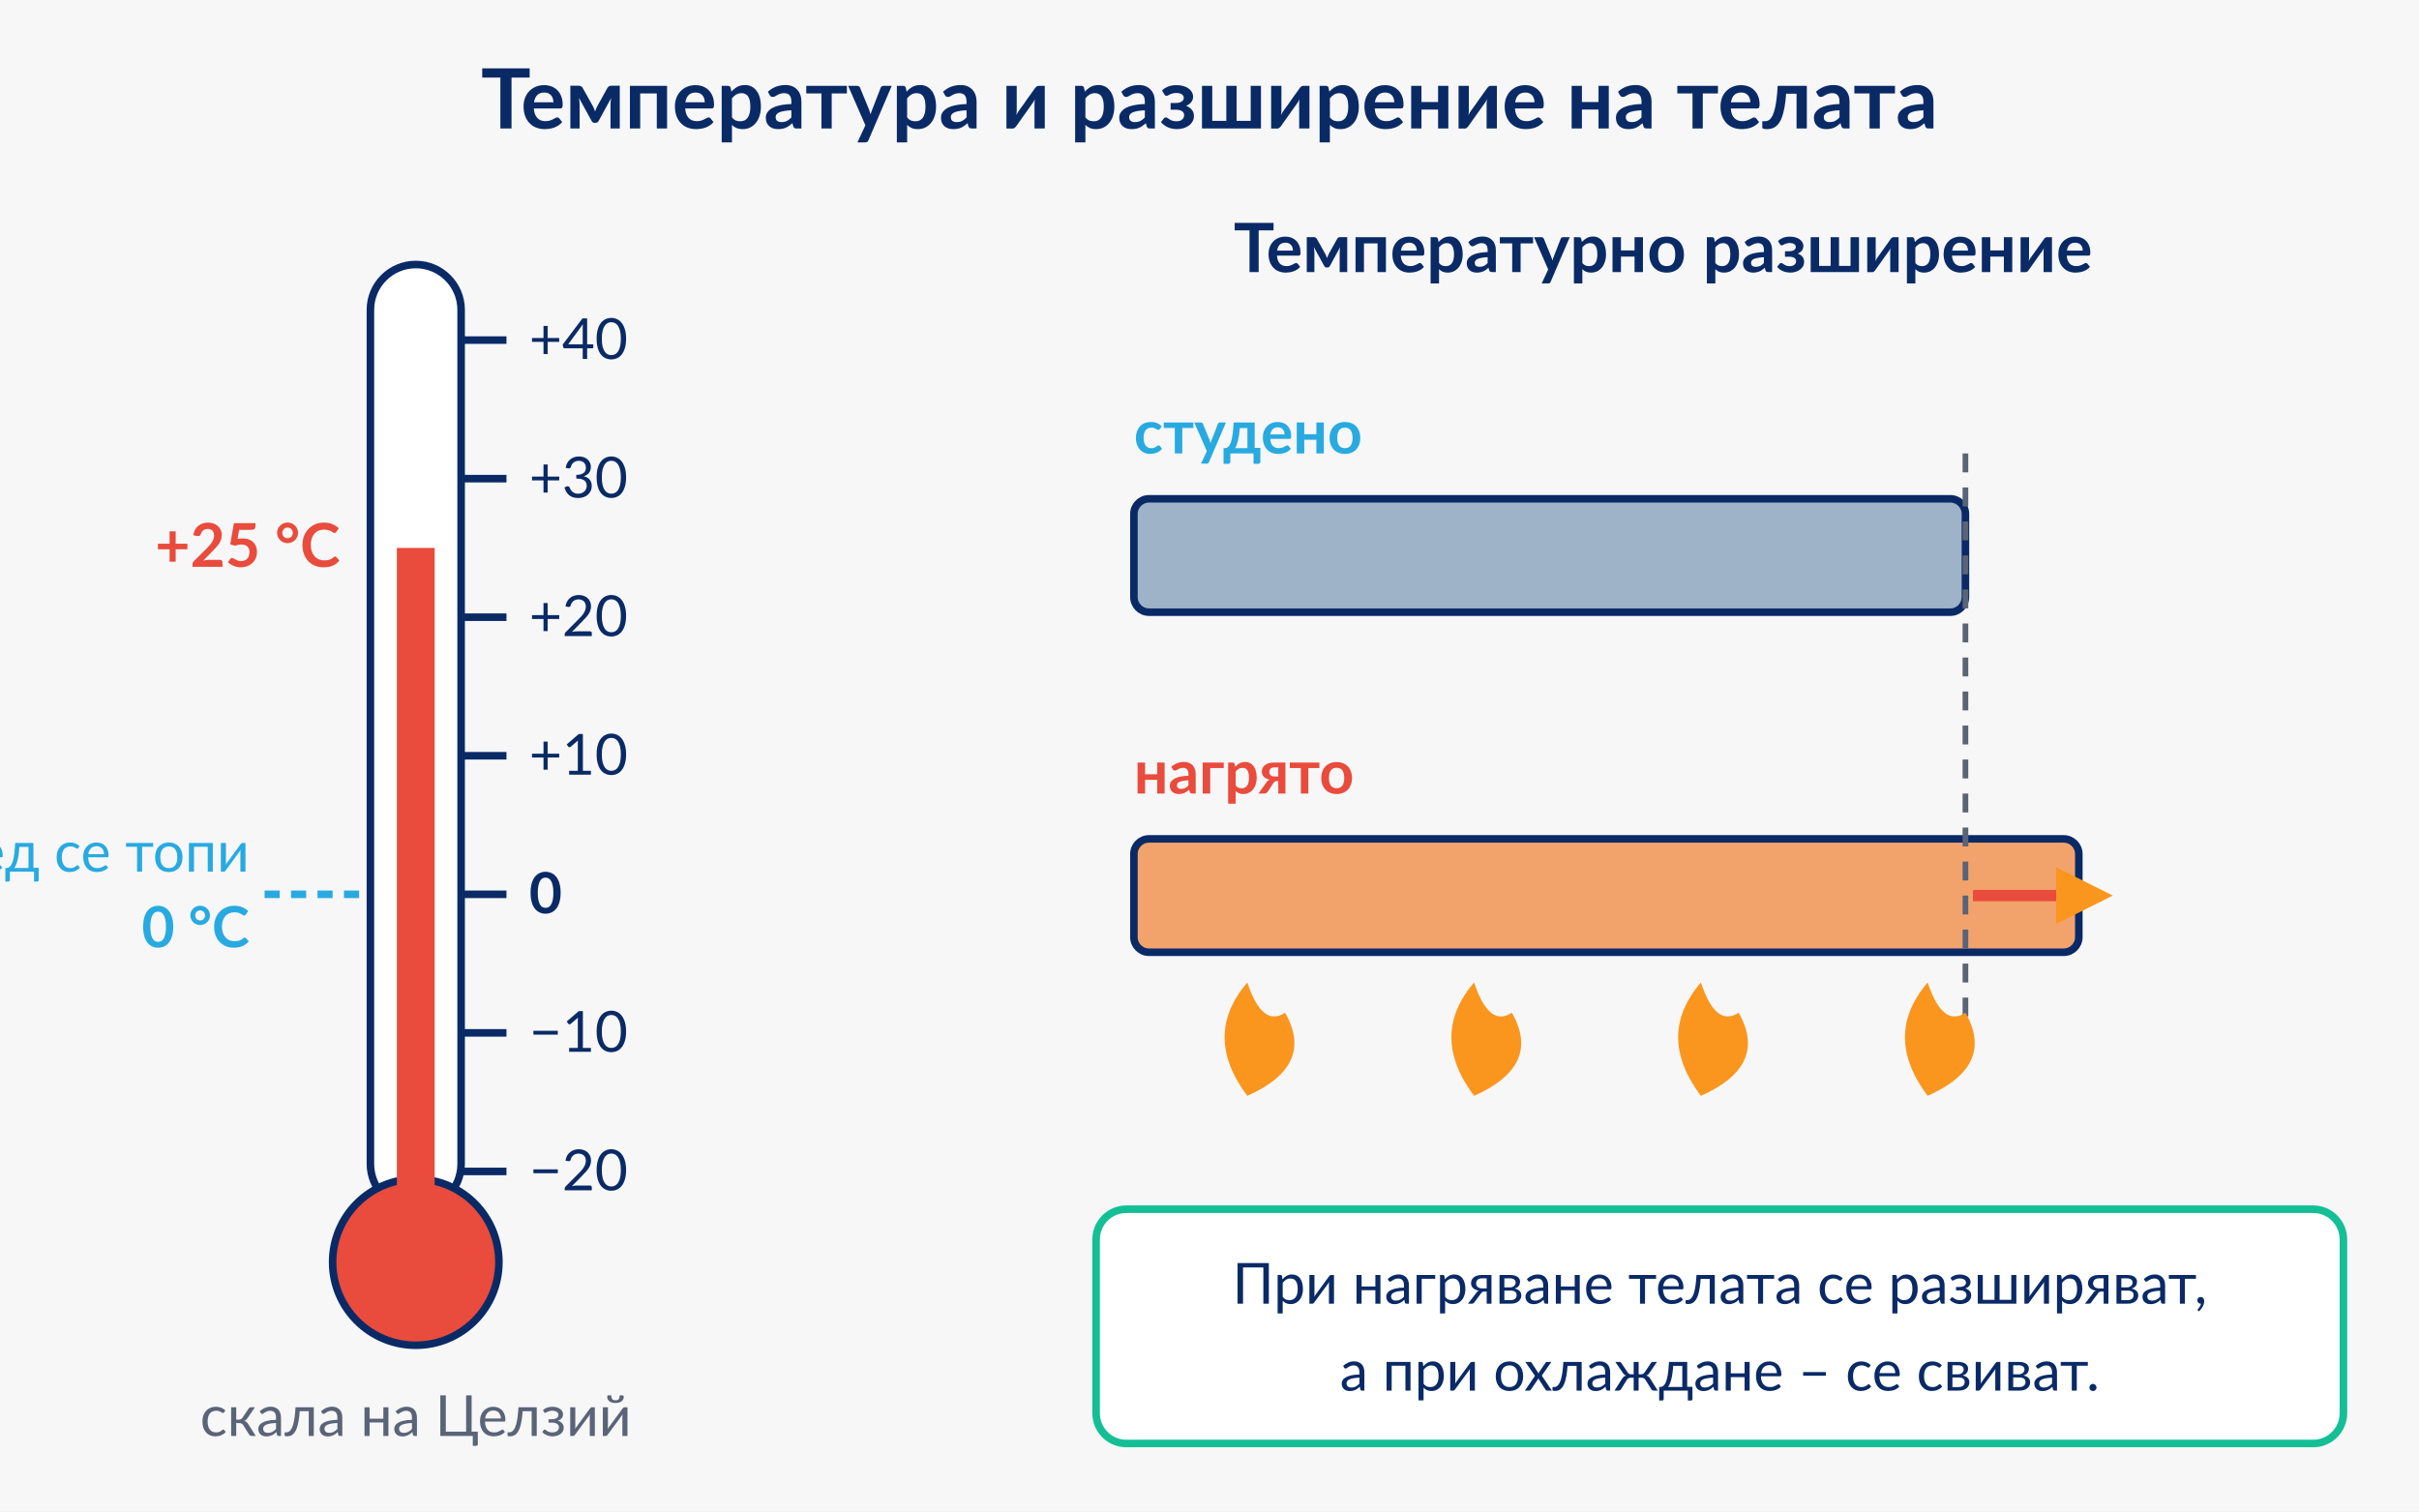
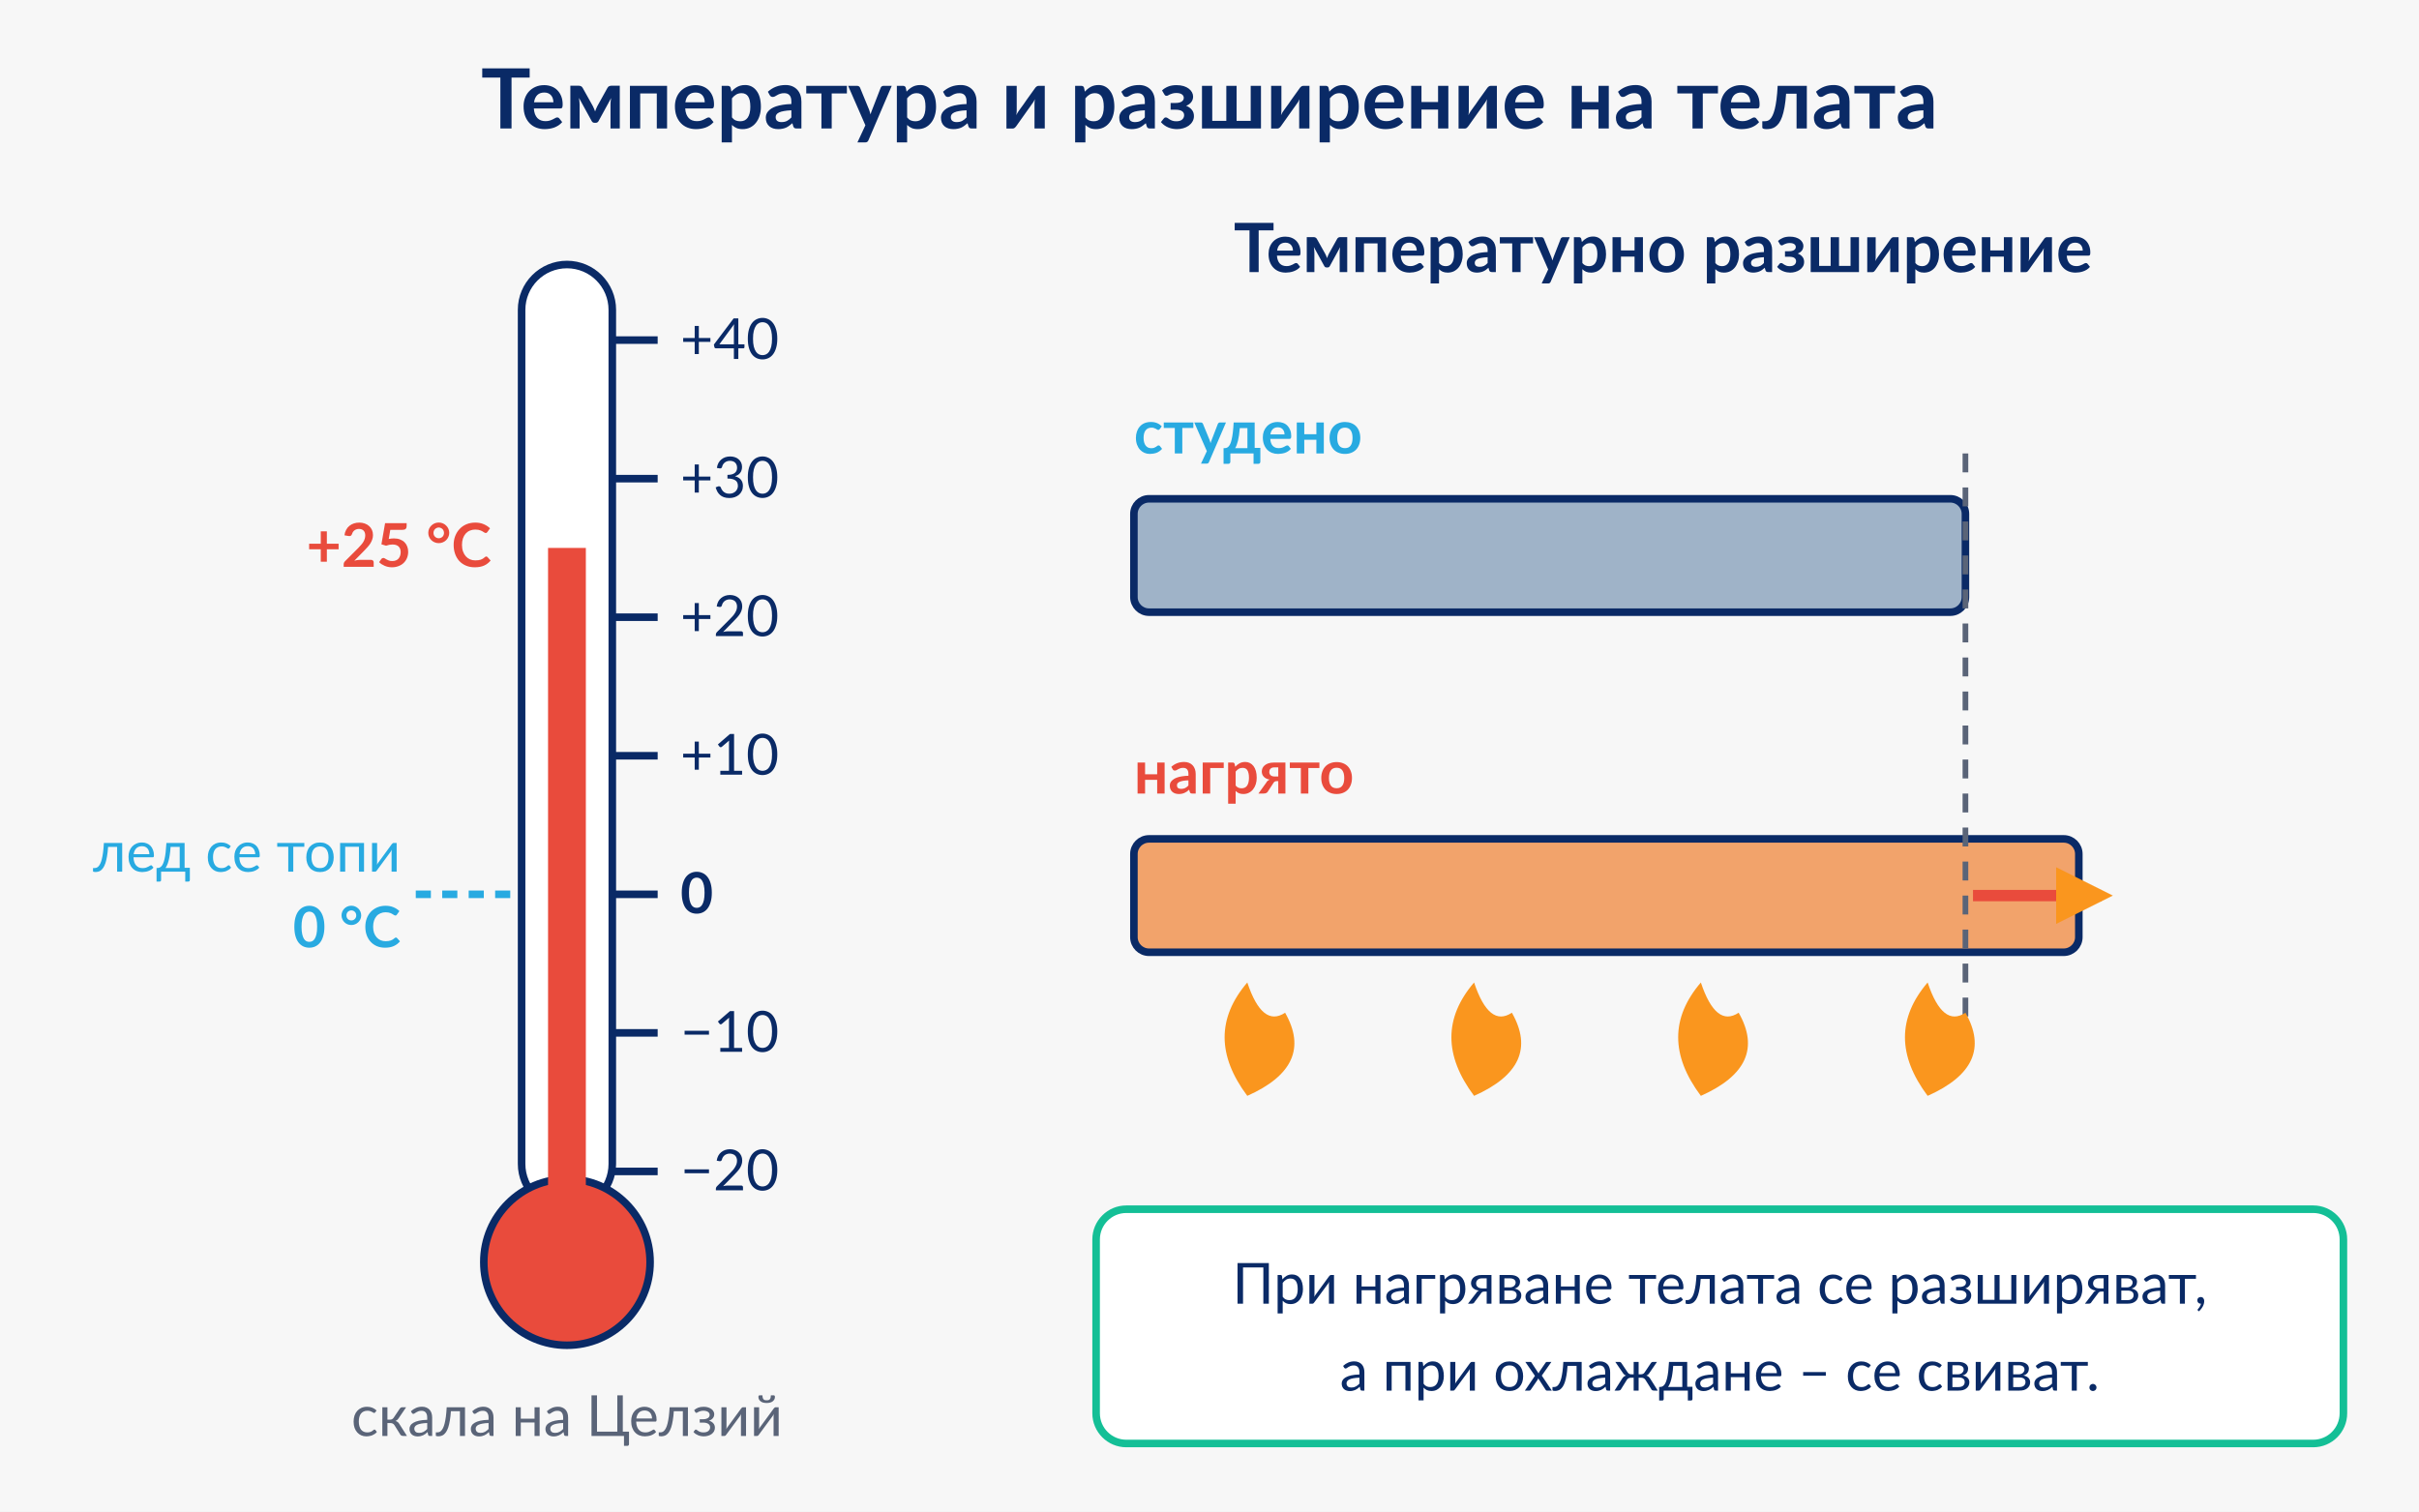
<svg xmlns="http://www.w3.org/2000/svg" viewBox="0 0 640 400" width="640" height="400" font-family="Lato, Arial, sans-serif" role="img">
  <defs>
    <marker id="a" viewBox="0 0 10 10" refX="8" refY="5" markerWidth="5" markerHeight="5" orient="auto-start-reverse">
      <path d="M0,0 L10,5 L0,10 z" fill="#0A2A66" />
    </marker>
    <marker id="o" viewBox="0 0 10 10" refX="8" refY="5" markerWidth="5" markerHeight="5" orient="auto-start-reverse">
      <path d="M0,0 L10,5 L0,10 z" fill="#FA961E" />
    </marker>
    <marker id="t" viewBox="0 0 10 10" refX="8" refY="5" markerWidth="5" markerHeight="5" orient="auto-start-reverse">
      <path d="M0,0 L10,5 L0,10 z" fill="#14BF96" />
    </marker>
    <marker id="c" viewBox="0 0 10 10" refX="8" refY="5" markerWidth="5" markerHeight="5" orient="auto-start-reverse">
      <path d="M0,0 L10,5 L0,10 z" fill="#28AAE1" />
    </marker>
    <marker id="g" viewBox="0 0 10 10" refX="8" refY="5" markerWidth="5" markerHeight="5" orient="auto-start-reverse">
      <path d="M0,0 L10,5 L0,10 z" fill="#3CB44B" />
    </marker>
    <marker id="gr" viewBox="0 0 10 10" refX="8" refY="5" markerWidth="5" markerHeight="5" orient="auto-start-reverse">
      <path d="M0,0 L10,5 L0,10 z" fill="#5A6478" />
    </marker>
  </defs>
  <rect width="640" height="400" fill="#F7F7F7" />
  <text x="320" y="34" font-size="22" text-anchor="middle" font-weight="bold" fill="#0A2A66">Температура и разширение на телата</text>
-   <rect x="98" y="70" width="24" height="250" rx="12" fill="#fff" stroke="#0A2A66" stroke-width="2" />
-   <circle cx="110" cy="334" r="22" fill="#E94B3C" stroke="#0A2A66" stroke-width="2" />
-   <rect x="105" y="145.0" width="10" height="180.0" fill="#E94B3C" />
-   <line x1="122" y1="310.0" x2="134" y2="310.0" stroke="#0A2A66" stroke-width="2" />
-   <text x="140" y="315.0" font-size="15" text-anchor="start" font-weight="normal" fill="#0A2A66">−20</text>
-   <line x1="122" y1="273.333" x2="134" y2="273.333" stroke="#0A2A66" stroke-width="2" />
-   <text x="140" y="278.333" font-size="15" text-anchor="start" font-weight="normal" fill="#0A2A66">−10</text>
-   <line x1="122" y1="236.667" x2="134" y2="236.667" stroke="#0A2A66" stroke-width="2" />
-   <text x="140" y="241.667" font-size="15" text-anchor="start" font-weight="bold" fill="#0A2A66">0</text>
-   <line x1="122" y1="200.0" x2="134" y2="200.0" stroke="#0A2A66" stroke-width="2" />
-   <text x="140" y="205.0" font-size="15" text-anchor="start" font-weight="normal" fill="#0A2A66">+10</text>
-   <line x1="122" y1="163.333" x2="134" y2="163.333" stroke="#0A2A66" stroke-width="2" />
-   <text x="140" y="168.333" font-size="15" text-anchor="start" font-weight="normal" fill="#0A2A66">+20</text>
-   <line x1="122" y1="126.667" x2="134" y2="126.667" stroke="#0A2A66" stroke-width="2" />
-   <text x="140" y="131.667" font-size="15" text-anchor="start" font-weight="normal" fill="#0A2A66">+30</text>
-   <line x1="122" y1="90.0" x2="134" y2="90.0" stroke="#0A2A66" stroke-width="2" />
-   <text x="140" y="95.0" font-size="15" text-anchor="start" font-weight="normal" fill="#0A2A66">+40</text>
-   <line x1="70" y1="236.667" x2="96" y2="236.667" stroke="#28AAE1" stroke-width="2" stroke-dasharray="4 3" />
-   <text x="66" y="230.667" font-size="15" text-anchor="end" font-weight="normal" fill="#28AAE1">лед се топи</text>
-   <text x="66" y="250.667" font-size="15" text-anchor="end" font-weight="bold" fill="#28AAE1">0 °C</text>
-   <text x="90" y="150.0" font-size="16" text-anchor="end" font-weight="bold" fill="#E94B3C">+25 °C</text>
-   <text x="110" y="380" font-size="15" text-anchor="middle" font-weight="normal" fill="#5A6478">скала на Целзий</text>
+   <rect x="138" y="70" width="24" height="250" rx="12" fill="#fff" stroke="#0A2A66" stroke-width="2" />
+   <circle cx="150" cy="334" r="22" fill="#E94B3C" stroke="#0A2A66" stroke-width="2" />
+   <rect x="145" y="145.0" width="10" height="180.0" fill="#E94B3C" />
+   <line x1="162" y1="310.0" x2="174" y2="310.0" stroke="#0A2A66" stroke-width="2" />
+   <text x="180" y="315.0" font-size="15" text-anchor="start" font-weight="normal" fill="#0A2A66">−20</text>
+   <line x1="162" y1="273.333" x2="174" y2="273.333" stroke="#0A2A66" stroke-width="2" />
+   <text x="180" y="278.333" font-size="15" text-anchor="start" font-weight="normal" fill="#0A2A66">−10</text>
+   <line x1="162" y1="236.667" x2="174" y2="236.667" stroke="#0A2A66" stroke-width="2" />
+   <text x="180" y="241.667" font-size="15" text-anchor="start" font-weight="bold" fill="#0A2A66">0</text>
+   <line x1="162" y1="200.0" x2="174" y2="200.0" stroke="#0A2A66" stroke-width="2" />
+   <text x="180" y="205.0" font-size="15" text-anchor="start" font-weight="normal" fill="#0A2A66">+10</text>
+   <line x1="162" y1="163.333" x2="174" y2="163.333" stroke="#0A2A66" stroke-width="2" />
+   <text x="180" y="168.333" font-size="15" text-anchor="start" font-weight="normal" fill="#0A2A66">+20</text>
+   <line x1="162" y1="126.667" x2="174" y2="126.667" stroke="#0A2A66" stroke-width="2" />
+   <text x="180" y="131.667" font-size="15" text-anchor="start" font-weight="normal" fill="#0A2A66">+30</text>
+   <line x1="162" y1="90.0" x2="174" y2="90.0" stroke="#0A2A66" stroke-width="2" />
+   <text x="180" y="95.0" font-size="15" text-anchor="start" font-weight="normal" fill="#0A2A66">+40</text>
+   <line x1="110" y1="236.667" x2="136" y2="236.667" stroke="#28AAE1" stroke-width="2" stroke-dasharray="4 3" />
+   <text x="106" y="230.667" font-size="15" text-anchor="end" font-weight="normal" fill="#28AAE1">лед се топи</text>
+   <text x="106" y="250.667" font-size="15" text-anchor="end" font-weight="bold" fill="#28AAE1">0 °C</text>
+   <text x="130" y="150.0" font-size="16" text-anchor="end" font-weight="bold" fill="#E94B3C">+25 °C</text>
+   <text x="150" y="380" font-size="15" text-anchor="middle" font-weight="normal" fill="#5A6478">скала на Целзий</text>
  <text x="440" y="72" font-size="18" text-anchor="middle" font-weight="bold" fill="#0A2A66">Температурно разширение</text>
  <text x="300" y="120" font-size="16" text-anchor="start" font-weight="bold" fill="#28AAE1">студено</text>
  <rect x="300" y="132" width="220" height="30" rx="4" fill="#9FB3C8" stroke="#0A2A66" stroke-width="2" />
  <text x="300" y="210" font-size="16" text-anchor="start" font-weight="bold" fill="#E94B3C">нагрято</text>
  <rect x="300" y="222" width="250" height="30" rx="4" fill="#F2A36B" stroke="#0A2A66" stroke-width="2" />
  <line x1="520" y1="120" x2="520" y2="270" stroke="#5A6478" stroke-width="1.5" stroke-dasharray="5 4" />
  <line x1="522" y1="237" x2="556" y2="237" stroke="#E94B3C" stroke-width="3" marker-end="url(#o)" />
  <path d="M330,290 q-12,-16 0,-30 q4,12 10,8 q8,14 -10,22 z" fill="#FA961E" stroke="none" stroke-width="2" />
  <path d="M390,290 q-12,-16 0,-30 q4,12 10,8 q8,14 -10,22 z" fill="#FA961E" stroke="none" stroke-width="2" />
  <path d="M450,290 q-12,-16 0,-30 q4,12 10,8 q8,14 -10,22 z" fill="#FA961E" stroke="none" stroke-width="2" />
  <path d="M510,290 q-12,-16 0,-30 q4,12 10,8 q8,14 -10,22 z" fill="#FA961E" stroke="none" stroke-width="2" />
  <rect x="290" y="320" width="330" height="62" rx="8" fill="#fff" stroke="#14BF96" stroke-width="2" />
  <text x="455" y="345" font-size="15" text-anchor="middle" font-weight="normal" fill="#0A2A66">При нагряване телата се разширяват,</text>
  <text x="455" y="368" font-size="15" text-anchor="middle" font-weight="normal" fill="#0A2A66">а при охлаждане – се свиват.</text>
</svg>
